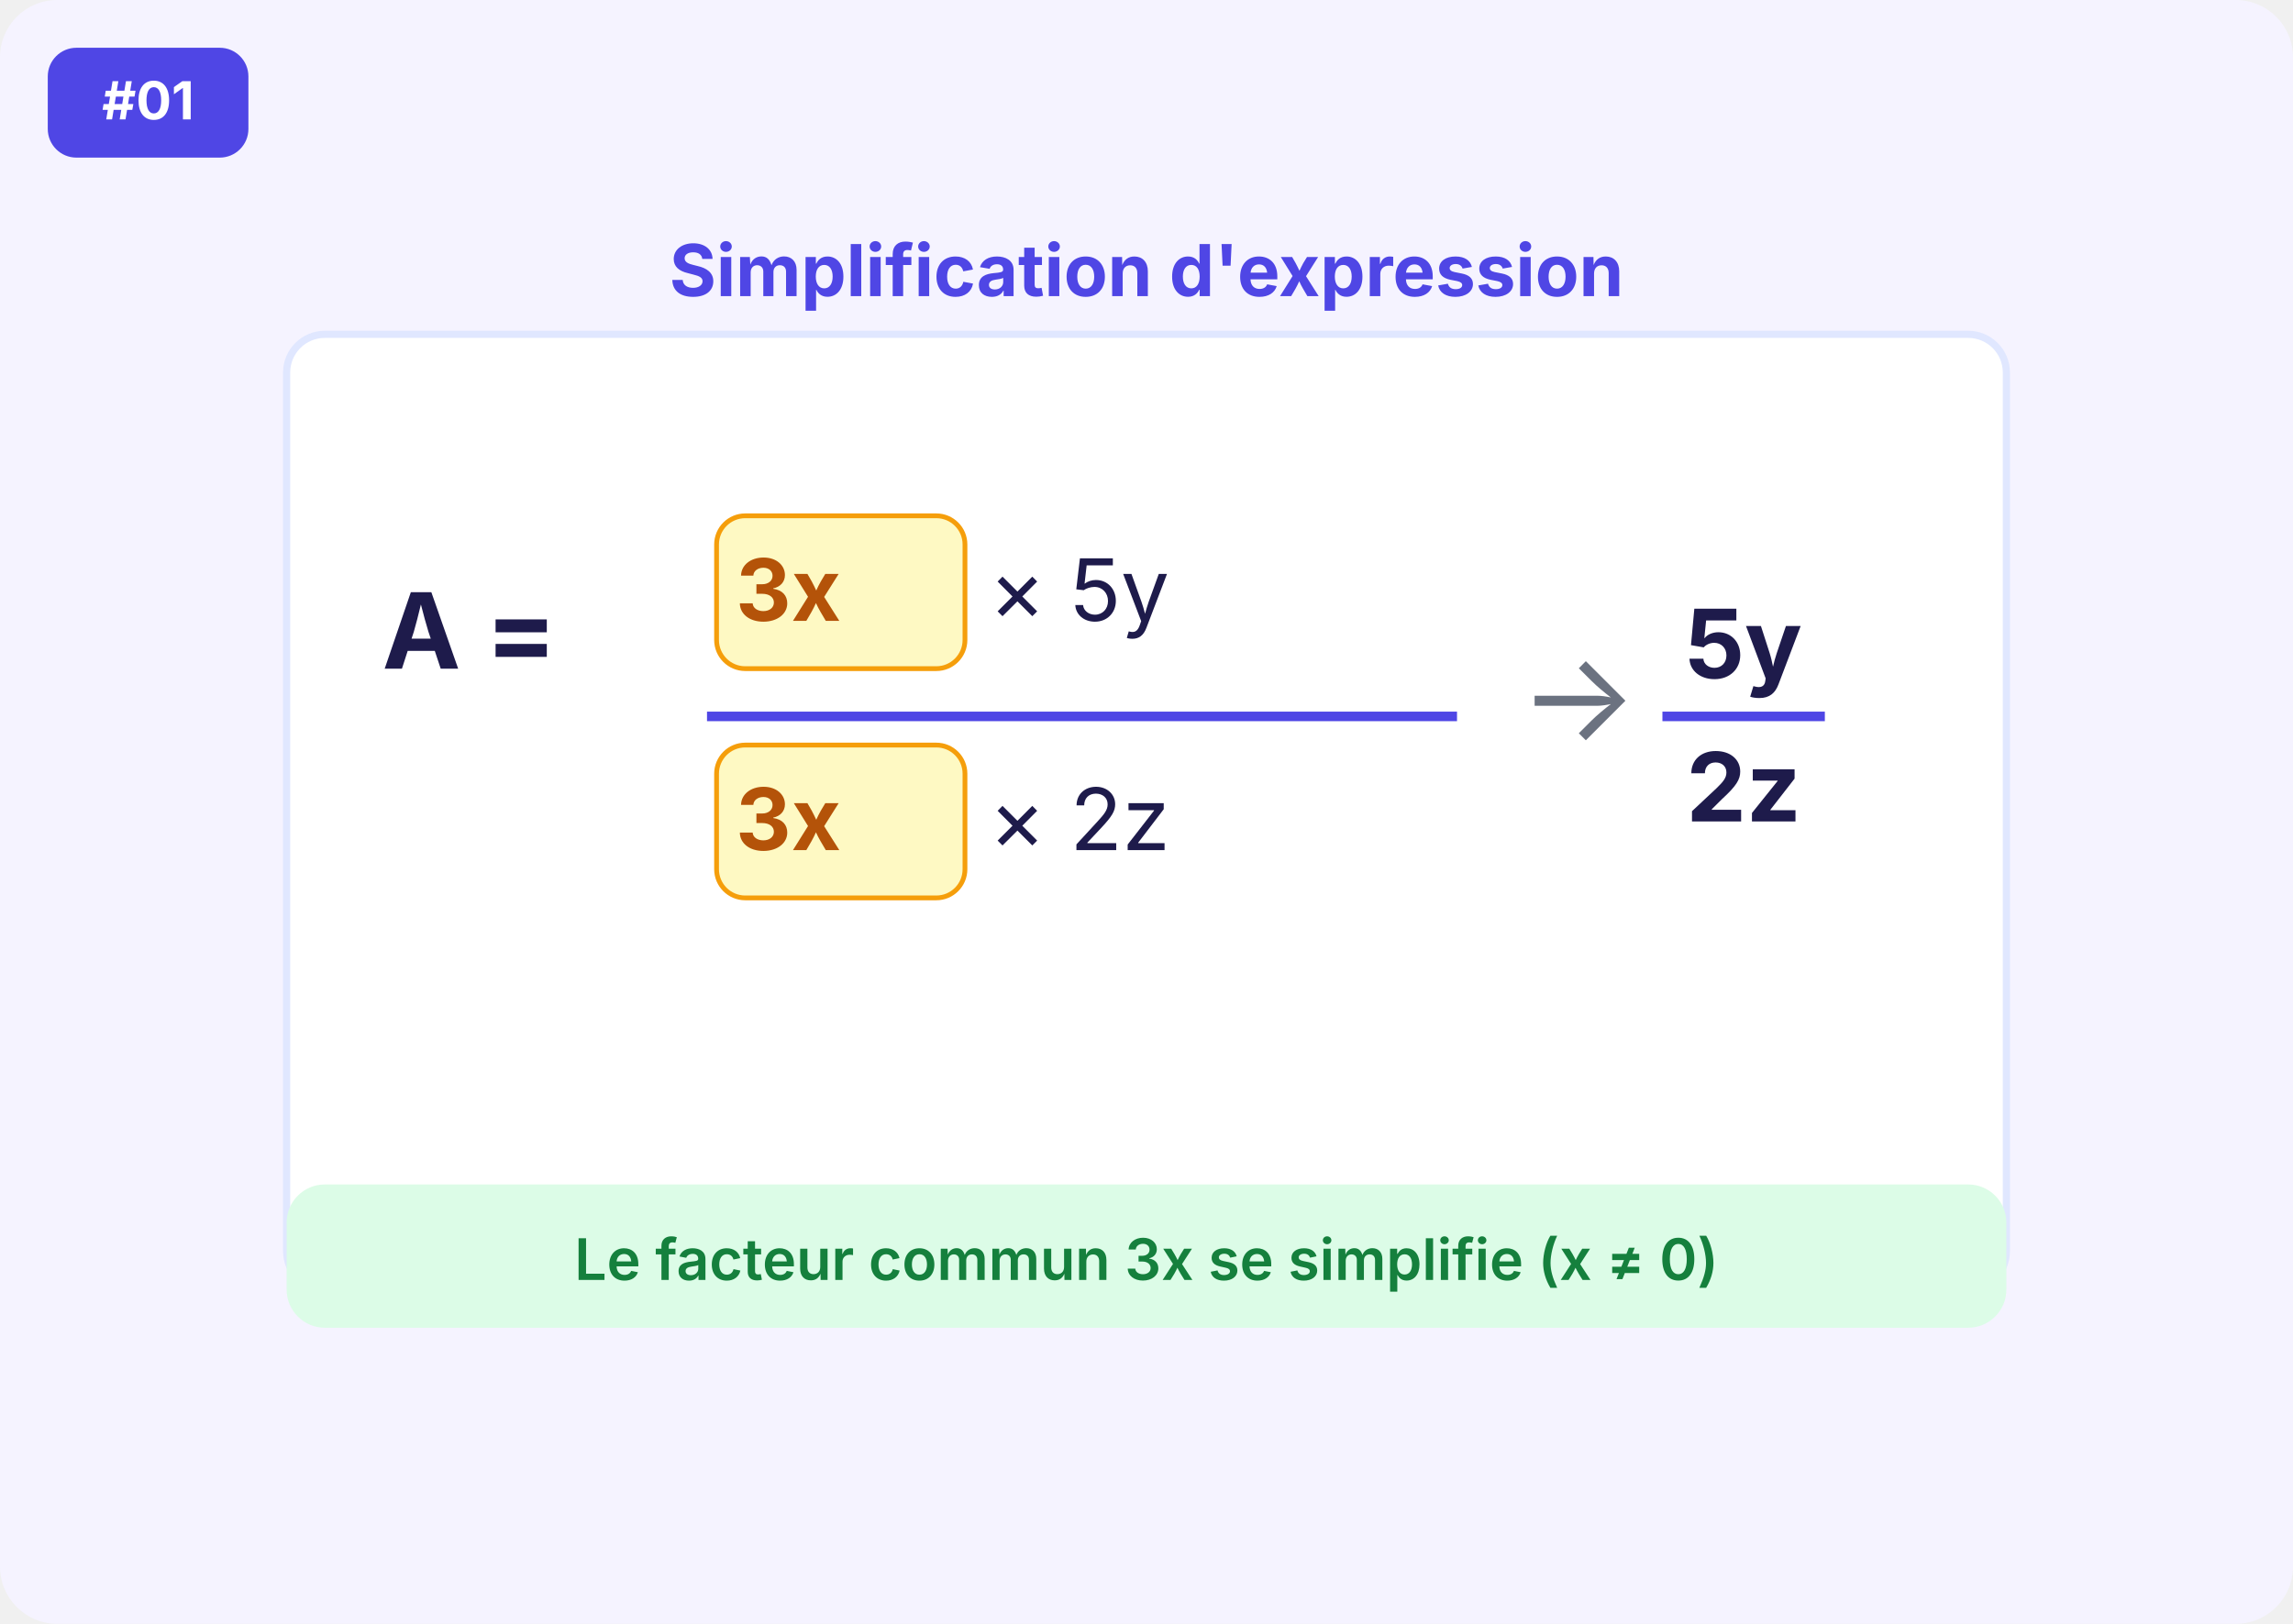
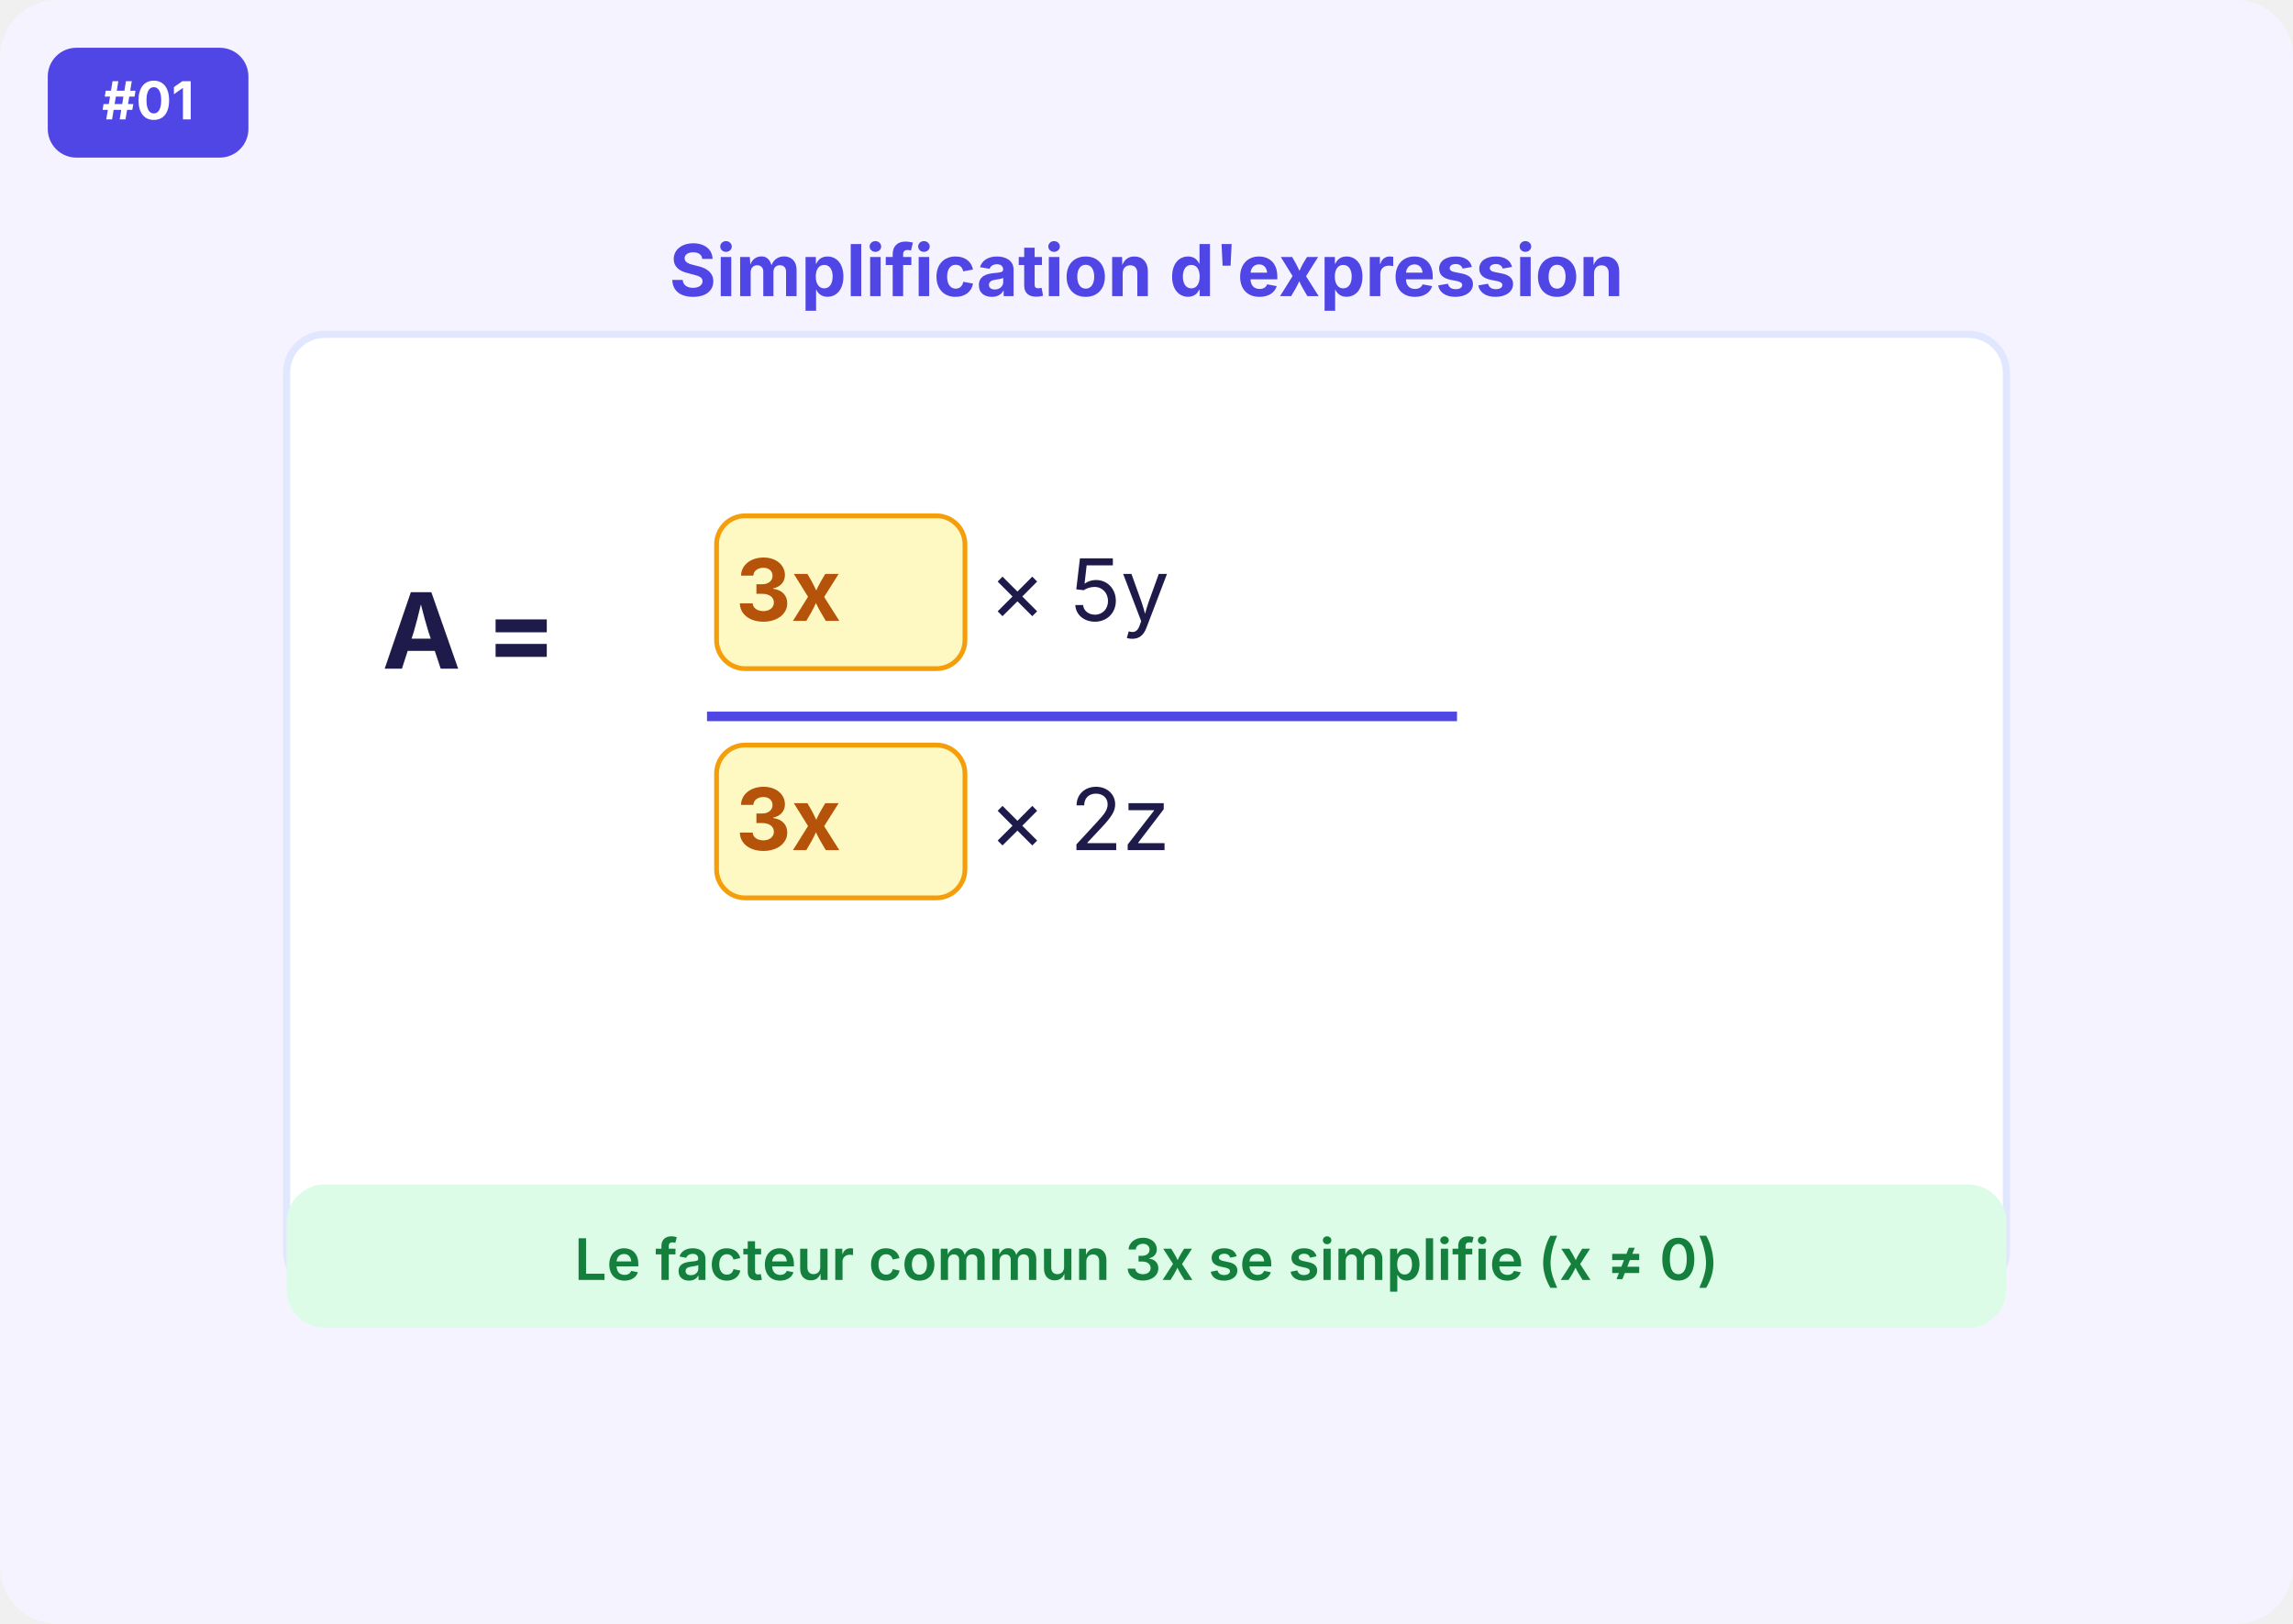
<svg xmlns="http://www.w3.org/2000/svg" width="480" height="340" font-family="Inter,Arial,sans-serif">
  <rect width="480" height="340" fill="#f5f3ff" rx="12" />
  <rect x="10" y="10" width="42" height="23" rx="6" fill="#4f46e5" />
  <text x="31" y="25" fill="white" font-size="11" font-weight="700" text-anchor="middle">#01</text>
  <rect x="60" y="70" width="360" height="200" rx="8" fill="white" stroke="#e0e7ff" stroke-width="1.5" />
  <text x="240" y="62" fill="#4f46e5" font-size="15" font-weight="700" text-anchor="middle">Simplification d'expression</text>
  <text x="80" y="140" fill="#1e1b4b" font-size="22" font-weight="700" text-anchor="start">A  =</text>
  <rect x="150" y="108" width="52" height="32" rx="6" fill="#fef9c3" stroke="#f59e0b" />
  <text x="154" y="130" fill="#b45309" font-size="18" font-weight="700" text-anchor="start">3x</text>
  <text x="207" y="130" fill="#1e1b4b" font-size="18" font-weight="400" text-anchor="start">× 5y</text>
  <line x1="148" y1="150" x2="305" y2="150" stroke="#4f46e5" stroke-width="2" />
  <rect x="150" y="156" width="52" height="32" rx="6" fill="#fef9c3" stroke="#f59e0b" />
  <text x="154" y="178" fill="#b45309" font-size="18" font-weight="700" text-anchor="start">3x</text>
  <text x="207" y="178" fill="#1e1b4b" font-size="18" font-weight="400" text-anchor="start">× 2z</text>
-   <text x="318" y="155" fill="#6b7280" font-size="26" font-weight="400" text-anchor="start">→</text>
-   <text x="365" y="142" fill="#1e1b4b" font-size="20" font-weight="700" text-anchor="middle">5y</text>
-   <line x1="348" y1="150" x2="382" y2="150" stroke="#4f46e5" stroke-width="2" />
-   <text x="365" y="172" fill="#1e1b4b" font-size="20" font-weight="700" text-anchor="middle">2z</text>
  <rect x="60" y="248" width="360" height="30" rx="8" fill="#dcfce7" stroke="none" />
  <text x="240" y="268" fill="#15803d" font-size="12" font-weight="600" text-anchor="middle">Le facteur commun 3x se simplifie (x ≠ 0)</text>
</svg>
